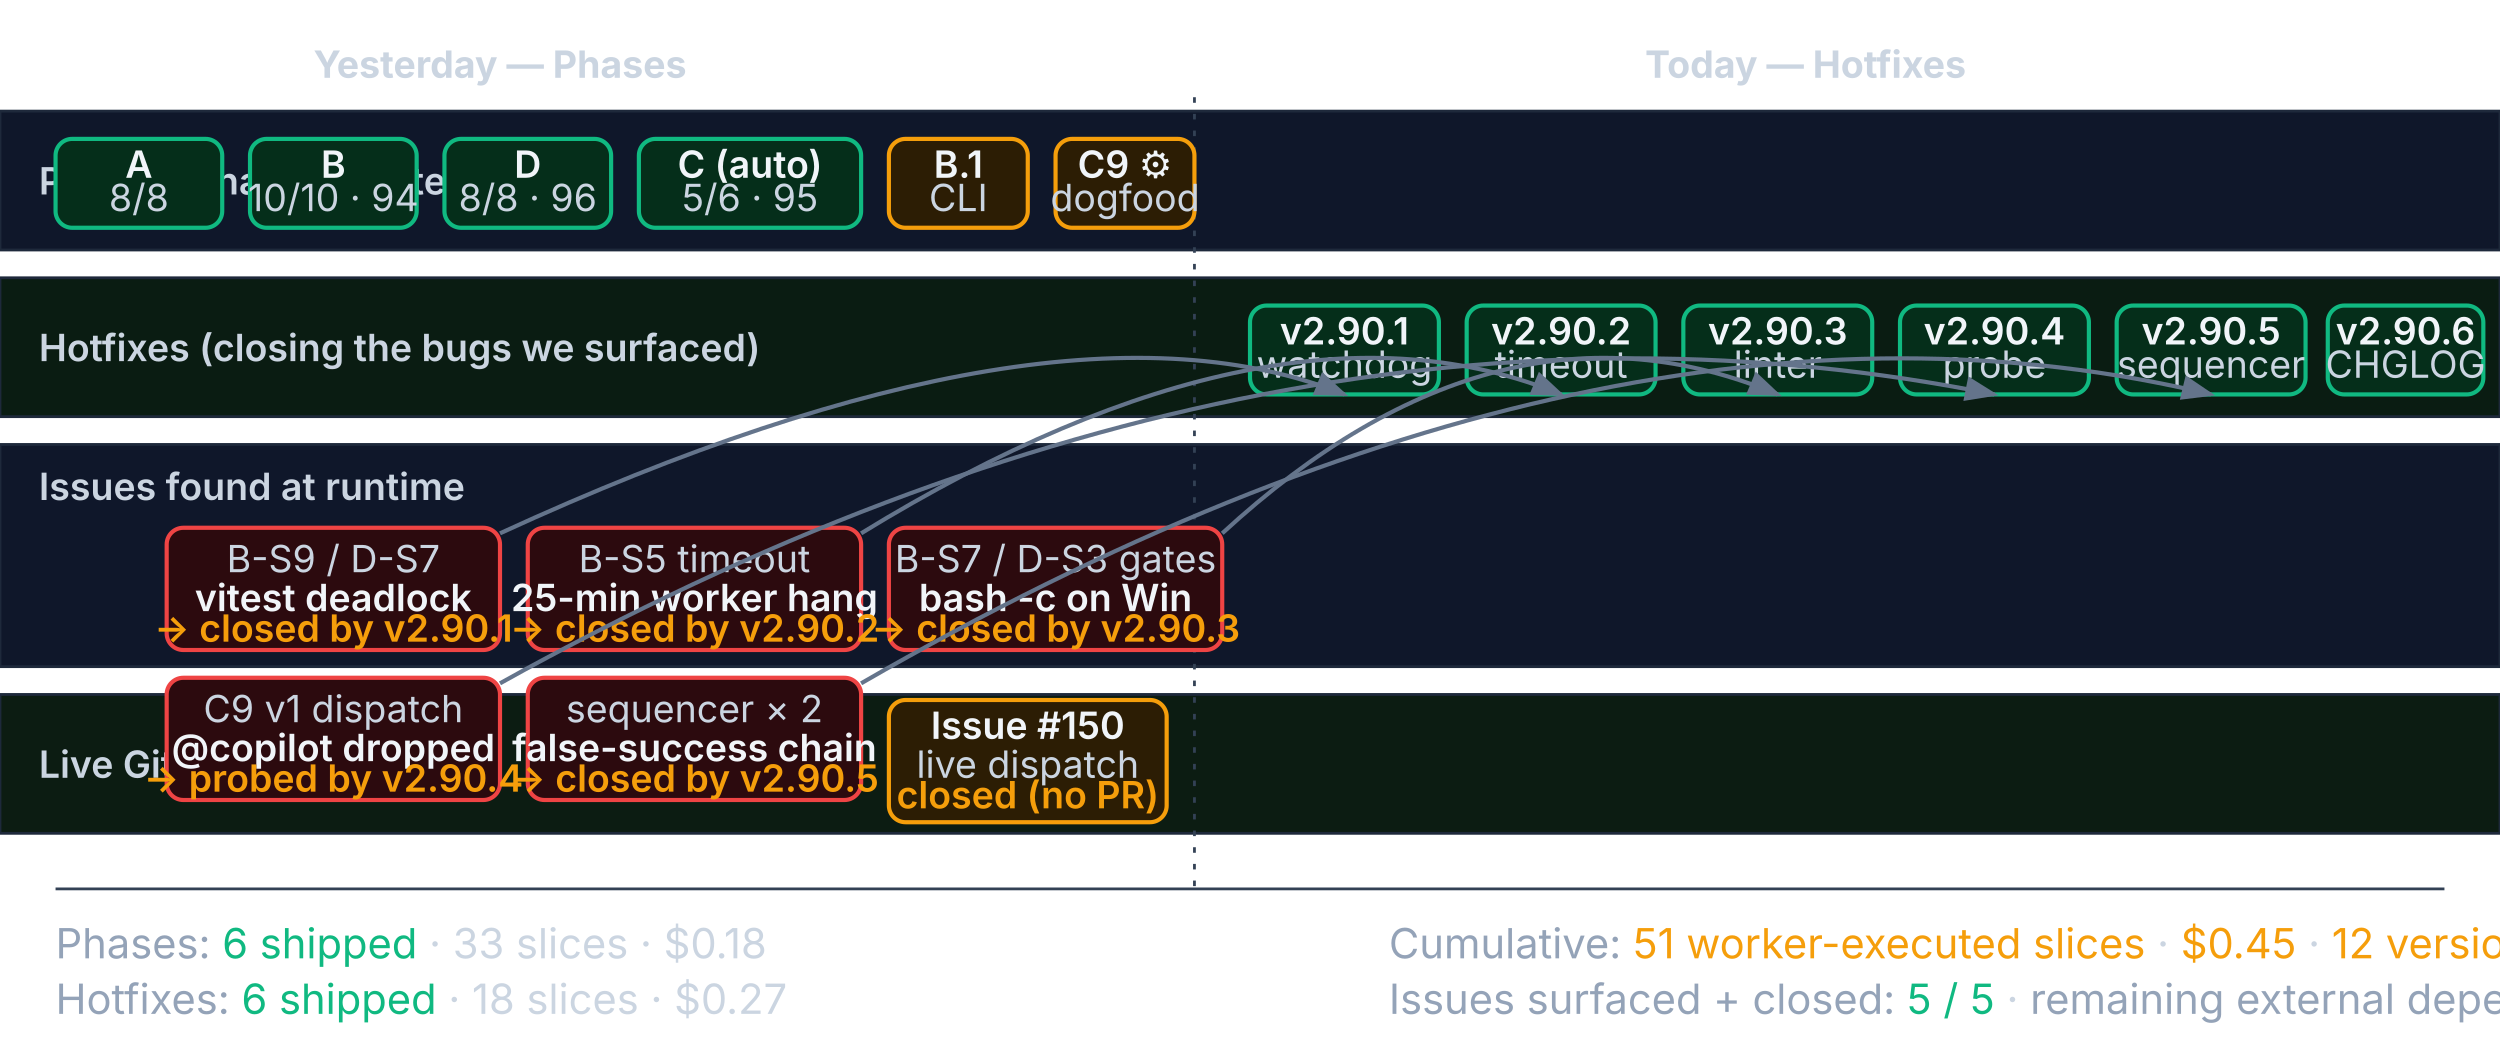
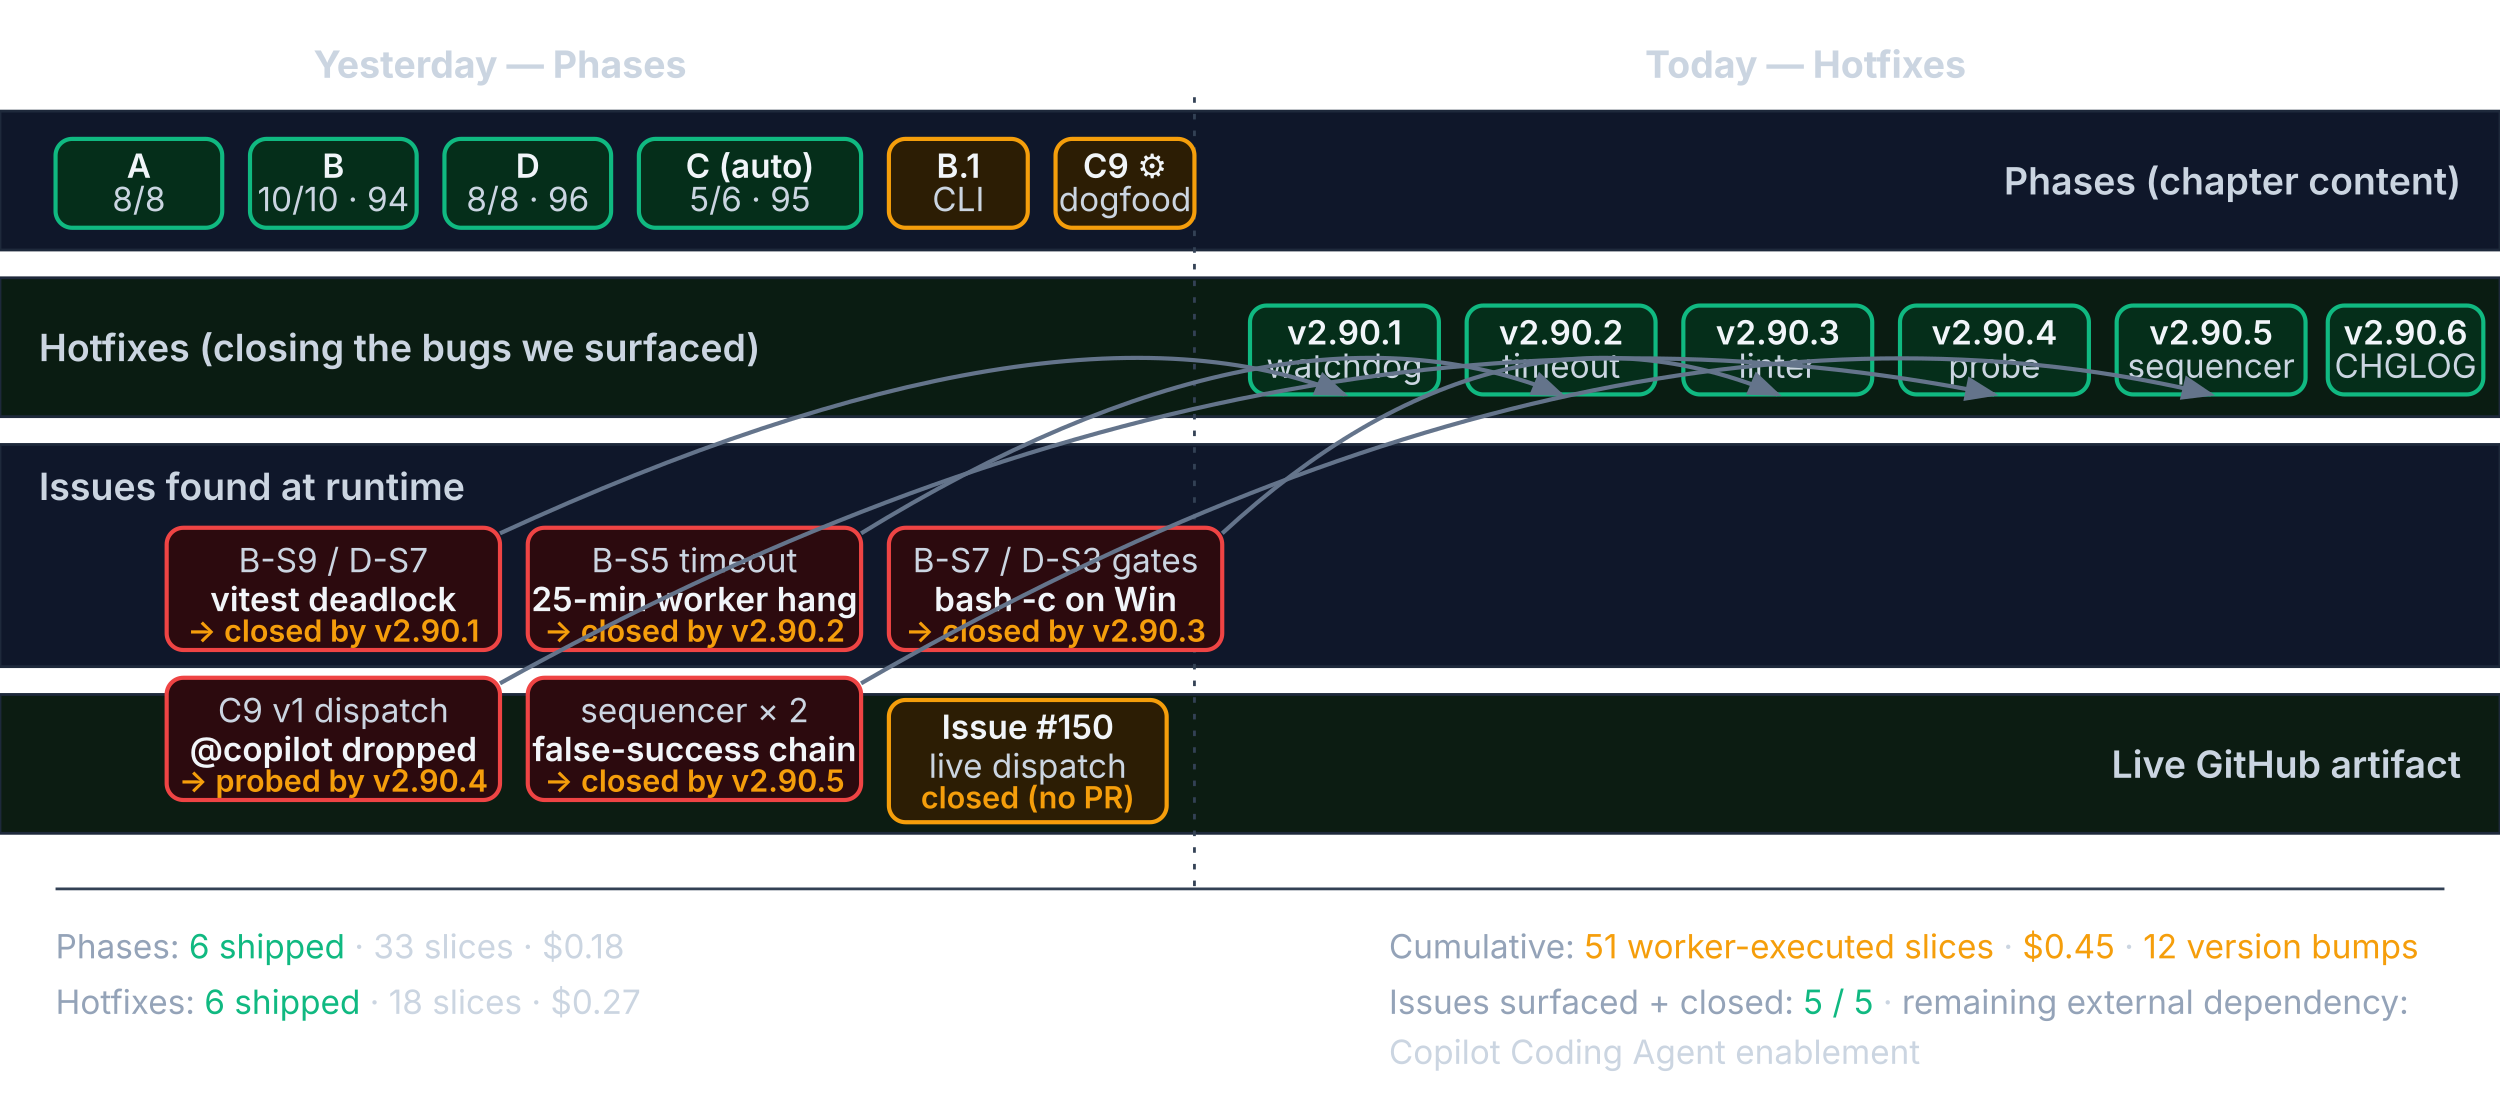
- <svg xmlns="http://www.w3.org/2000/svg" viewBox="0 0 900 380" fill="none">
+ <svg xmlns="http://www.w3.org/2000/svg" viewBox="0 0 900 400" fill="none">
  <style>
    text { font-family: 'Inter', sans-serif; }
    .lane-bg { fill: #0f172a; stroke: #1e293b; }
    .lane-label { font-size: 13.5px; fill: #cbd5e1; font-weight: 600; }
    .stage { rx: 6; ry: 6; stroke-width: 1.5; }
-     .stage-title { font-size: 13.5px; fill: #f1f5f9; font-weight: 600; }
-     .stage-meta { font-size: 13.5px; fill: #cbd5e1; }
+     .stage-title { font-size: 12px; fill: #f1f5f9; font-weight: 600; }
+     .stage-meta { font-size: 12px; fill: #cbd5e1; }
    .arrow { stroke: #64748b; stroke-width: 1.5; fill: none; marker-end: url(#arrow); }
    .pass { fill: #052e1a; stroke: #10b981; }
    .partial { fill: #2c1d04; stroke: #f59e0b; }
    .fail { fill: #2c0a0e; stroke: #ef4444; }
-     .closed-by { font-size: 13.5px; fill: #f59e0b; font-weight: 600; }
+     .closed-by { font-size: 11px; fill: #f59e0b; font-weight: 600; }
    .timeline { stroke: #334155; stroke-width: 1; }
    .day-label { font-size: 13.5px; fill: #cbd5e1; font-weight: 700; }
-     .total { font-size: 15px; fill: #cbd5e1; }
+     .total { font-size: 12px; fill: #cbd5e1; }
  </style>
  <defs>
    <marker id="arrow" markerWidth="8" markerHeight="6" refX="7" refY="3" orient="auto">
      <path d="M0,0 L8,3 L0,6" fill="#64748b" />
    </marker>
  </defs>
  <rect x="0" y="40" width="900" height="50" class="lane-bg" />
-   <text x="14" y="70" class="lane-label">Phases (chapter content)</text>
+   <text x="886" y="70" text-anchor="end" class="lane-label">Phases (chapter content)</text>
  <rect x="0" y="100" width="900" height="50" fill="#0a1c12" stroke="#1e293b" />
  <text x="14" y="130" class="lane-label">Hotfixes (closing the bugs we surfaced)</text>
  <rect x="0" y="160" width="900" height="80" class="lane-bg" />
  <text x="14" y="180" class="lane-label">Issues found at runtime</text>
  <rect x="0" y="250" width="900" height="50" fill="#0c1c12" stroke="#1e293b" />
-   <text x="14" y="280" class="lane-label">Live GitHub artifact</text>
+   <text x="886" y="280" text-anchor="end" class="lane-label">Live GitHub artifact</text>
  <text x="180" y="28" text-anchor="middle" class="day-label">Yesterday — Phases</text>
  <text x="650" y="28" text-anchor="middle" class="day-label">Today — Hotfixes</text>
  <line x1="430" y1="35" x2="430" y2="320" class="timeline" stroke-dasharray="2 4" />
  <g>
    <rect x="20" y="50" width="60" height="32" class="stage pass" />
    <text x="50" y="64" text-anchor="middle" class="stage-title">A</text>
    <text x="50" y="76" text-anchor="middle" class="stage-meta">8/8</text>
    <rect x="90" y="50" width="60" height="32" class="stage pass" />
    <text x="120" y="64" text-anchor="middle" class="stage-title">B</text>
    <text x="120" y="76" text-anchor="middle" class="stage-meta">10/10 · 94</text>
    <rect x="160" y="50" width="60" height="32" class="stage pass" />
    <text x="190" y="64" text-anchor="middle" class="stage-title">D</text>
    <text x="190" y="76" text-anchor="middle" class="stage-meta">8/8 · 96</text>
    <rect x="230" y="50" width="80" height="32" class="stage pass" />
    <text x="270" y="64" text-anchor="middle" class="stage-title">C (auto)</text>
    <text x="270" y="76" text-anchor="middle" class="stage-meta">5/6 · 95</text>
    <rect x="320" y="50" width="50" height="32" class="stage partial" />
    <text x="345" y="64" text-anchor="middle" class="stage-title">B.1</text>
    <text x="345" y="76" text-anchor="middle" class="stage-meta">CLI</text>
    <rect x="380" y="50" width="50" height="32" class="stage partial" />
    <text x="405" y="64" text-anchor="middle" class="stage-title">C9 ⚙</text>
    <text x="405" y="76" text-anchor="middle" class="stage-meta">dogfood</text>
  </g>
  <g>
    <rect x="450" y="110" width="68" height="32" class="stage pass" />
    <text x="484" y="124" text-anchor="middle" class="stage-title">v2.90.1</text>
    <text x="484" y="136" text-anchor="middle" class="stage-meta">watchdog</text>
    <rect x="528" y="110" width="68" height="32" class="stage pass" />
    <text x="562" y="124" text-anchor="middle" class="stage-title">v2.90.2</text>
    <text x="562" y="136" text-anchor="middle" class="stage-meta">timeout</text>
    <rect x="606" y="110" width="68" height="32" class="stage pass" />
    <text x="640" y="124" text-anchor="middle" class="stage-title">v2.90.3</text>
    <text x="640" y="136" text-anchor="middle" class="stage-meta">linter</text>
    <rect x="684" y="110" width="68" height="32" class="stage pass" />
    <text x="718" y="124" text-anchor="middle" class="stage-title">v2.90.4</text>
    <text x="718" y="136" text-anchor="middle" class="stage-meta">probe</text>
    <rect x="762" y="110" width="68" height="32" class="stage pass" />
    <text x="796" y="124" text-anchor="middle" class="stage-title">v2.90.5</text>
    <text x="796" y="136" text-anchor="middle" class="stage-meta">sequencer</text>
    <rect x="838" y="110" width="56" height="32" class="stage pass" />
    <text x="866" y="124" text-anchor="middle" class="stage-title">v2.90.6</text>
    <text x="866" y="136" text-anchor="middle" class="stage-meta">CHGLOG</text>
  </g>
  <g>
    <rect x="60" y="190" width="120" height="44" class="stage fail" />
    <text x="120" y="206" text-anchor="middle" class="stage-meta">B-S9 / D-S7</text>
    <text x="120" y="220" text-anchor="middle" class="stage-title">vitest deadlock</text>
    <text x="120" y="231" text-anchor="middle" class="closed-by">→ closed by v2.90.1</text>
    <rect x="190" y="190" width="120" height="44" class="stage fail" />
    <text x="250" y="206" text-anchor="middle" class="stage-meta">B-S5 timeout</text>
    <text x="250" y="220" text-anchor="middle" class="stage-title">25-min worker hang</text>
    <text x="250" y="231" text-anchor="middle" class="closed-by">→ closed by v2.90.2</text>
    <rect x="320" y="190" width="120" height="44" class="stage fail" />
    <text x="380" y="206" text-anchor="middle" class="stage-meta">B-S7 / D-S3 gates</text>
    <text x="380" y="220" text-anchor="middle" class="stage-title">bash -c on Win</text>
    <text x="380" y="231" text-anchor="middle" class="closed-by">→ closed by v2.90.3</text>
    <rect x="60" y="244" width="120" height="44" class="stage fail" />
    <text x="120" y="260" text-anchor="middle" class="stage-meta">C9 v1 dispatch</text>
    <text x="120" y="274" text-anchor="middle" class="stage-title">@copilot dropped</text>
    <text x="120" y="285" text-anchor="middle" class="closed-by">→ probed by v2.90.4</text>
    <rect x="190" y="244" width="120" height="44" class="stage fail" />
    <text x="250" y="260" text-anchor="middle" class="stage-meta">sequencer × 2</text>
    <text x="250" y="274" text-anchor="middle" class="stage-title">false-success chain</text>
    <text x="250" y="285" text-anchor="middle" class="closed-by">→ closed by v2.90.5</text>
  </g>
  <path d="M 180 192 Q 380 100 484 142" class="arrow" />
  <path d="M 310 192 Q 460 100 562 142" class="arrow" />
  <path d="M 440 192 Q 540 100 640 142" class="arrow" />
  <path d="M 180 246 Q 460 90 718 142" class="arrow" />
  <path d="M 310 246 Q 580 90 796 142" class="arrow" />
  <g>
    <rect x="320" y="252" width="100" height="44" class="stage partial" />
    <text x="370" y="266" text-anchor="middle" class="stage-title">Issue #150</text>
    <text x="370" y="280" text-anchor="middle" class="stage-meta">live dispatch</text>
    <text x="370" y="291" text-anchor="middle" class="closed-by">closed (no PR)</text>
  </g>
  <line x1="20" y1="320" x2="880" y2="320" class="timeline" />
  <g>
    <text x="20" y="345" class="total">
      <tspan fill="#94a3b8">Phases:</tspan>
      <tspan fill="#10b981">6 shipped</tspan> · 33 slices · $0.18
    </text>
    <text x="20" y="365" class="total">
      <tspan fill="#94a3b8">Hotfixes:</tspan>
      <tspan fill="#10b981">6 shipped</tspan> · 18 slices · $0.27
    </text>
    <text x="500" y="345" class="total">
      <tspan fill="#94a3b8">Cumulative:</tspan>
      <tspan fill="#f59e0b">51 worker-executed slices</tspan> · <tspan fill="#f59e0b">$0.45</tspan> · <tspan fill="#f59e0b">12 version bumps</tspan>
    </text>
    <text x="500" y="365" class="total">
      <tspan fill="#94a3b8">Issues surfaced + closed:</tspan>
-       <tspan fill="#10b981">5 / 5</tspan> · <tspan fill="#94a3b8">remaining external dependency:</tspan> Copilot Coding Agent enablement
+       <tspan fill="#10b981">5 / 5</tspan> · <tspan fill="#94a3b8">remaining external dependency:</tspan>
    </text>
+     <text x="500" y="383" class="total">Copilot Coding Agent enablement</text>
  </g>
</svg>
